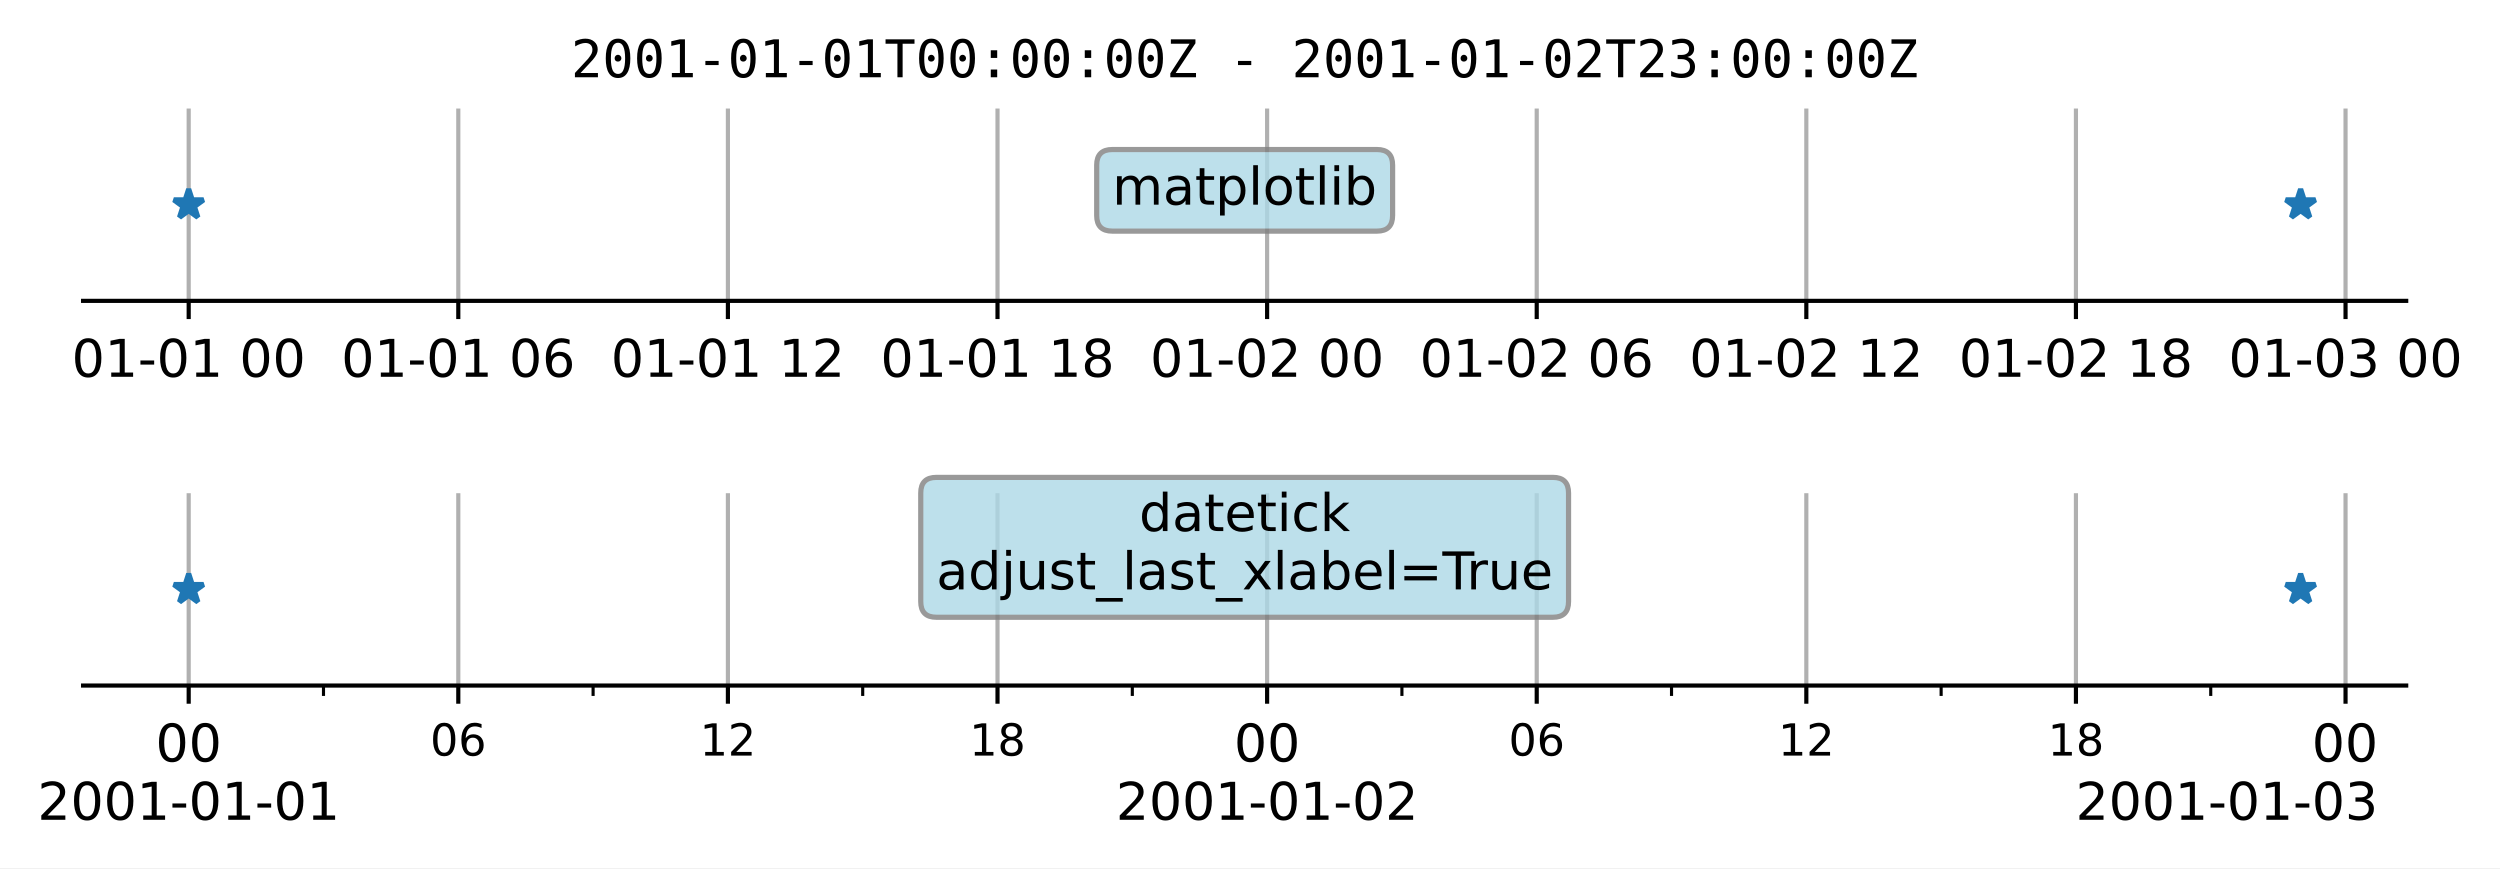
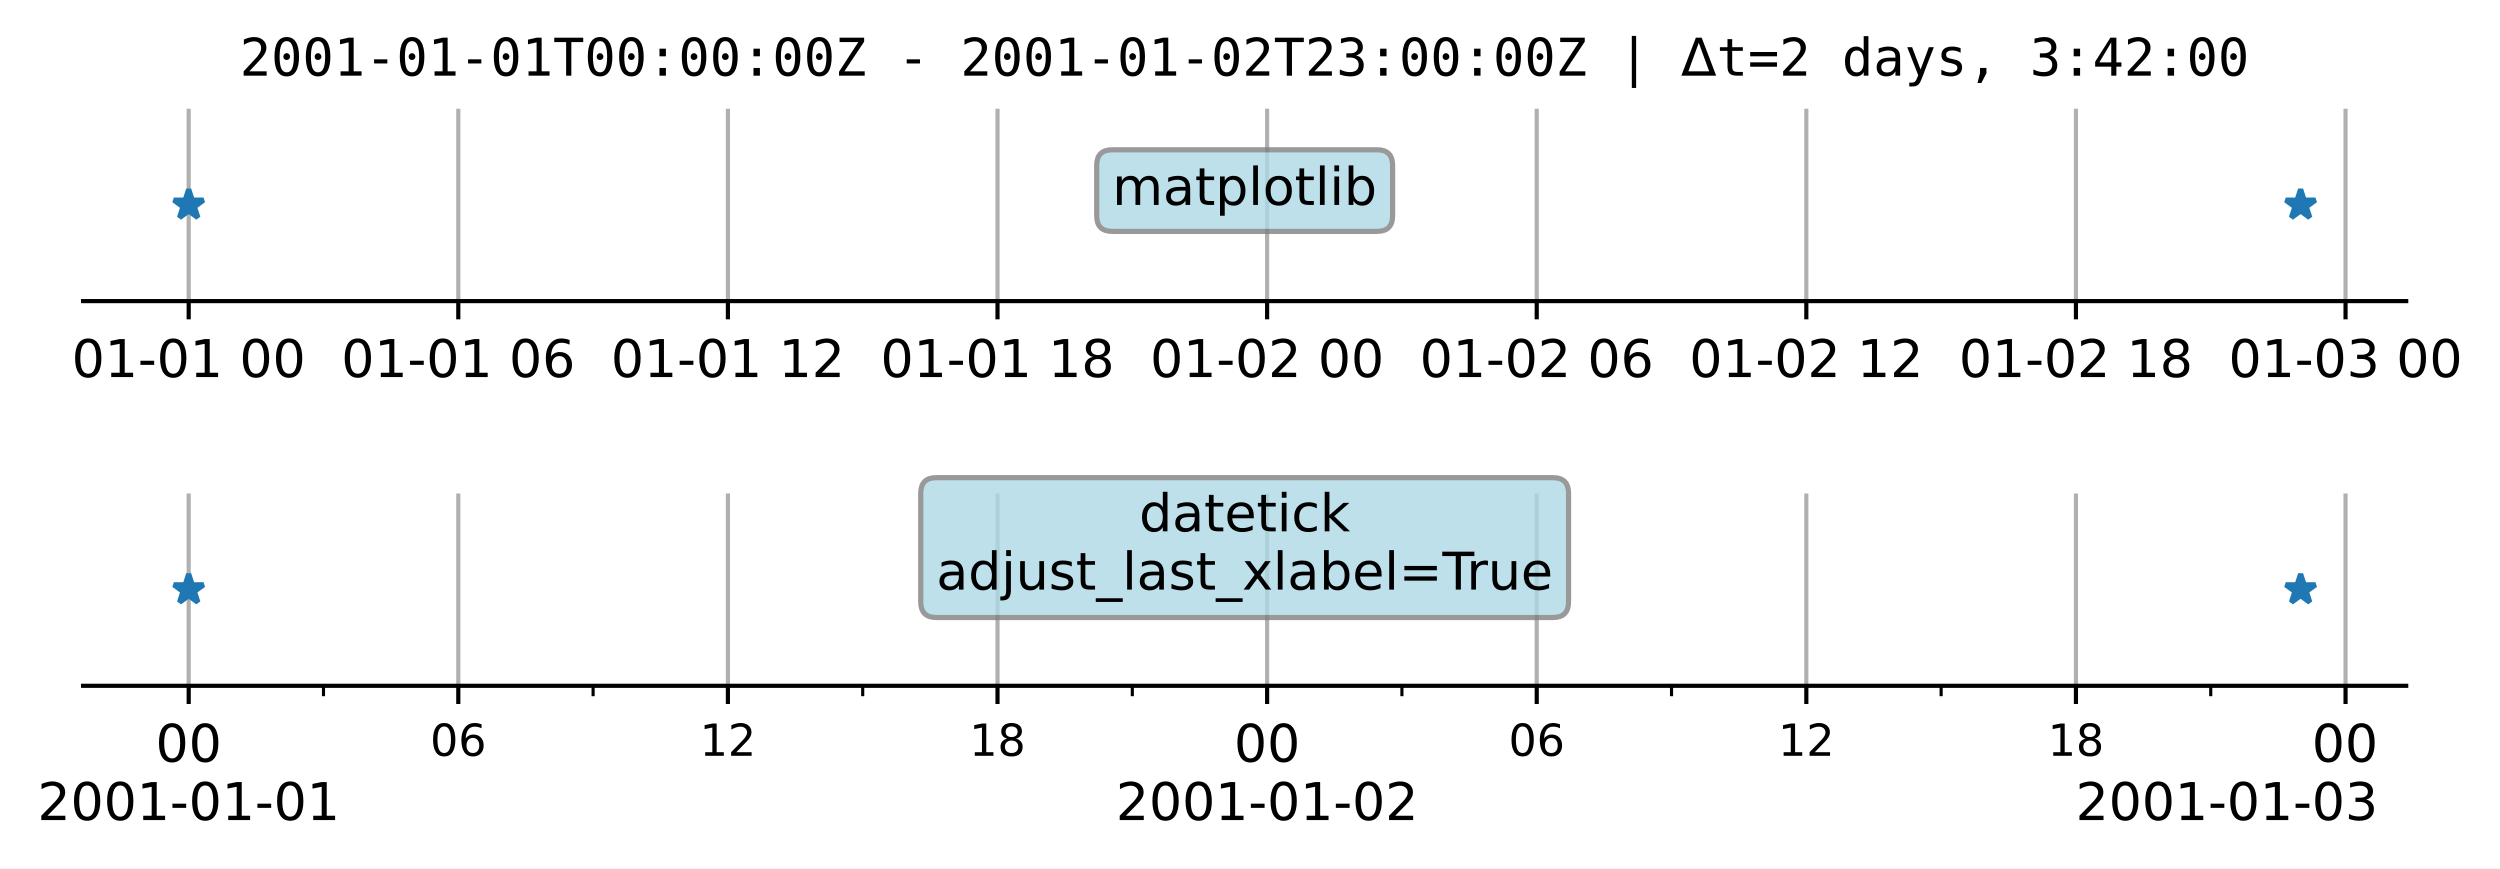
- <svg xmlns="http://www.w3.org/2000/svg" xmlns:xlink="http://www.w3.org/1999/xlink" width="480.391pt" height="166.808pt" viewBox="0 0 480.391 166.808" version="1.1">
+ <svg xmlns="http://www.w3.org/2000/svg" xmlns:xlink="http://www.w3.org/1999/xlink" width="480.391pt" height="166.856pt" viewBox="0 0 480.391 166.856" version="1.1">
  <defs>
    <style type="text/css">*{stroke-linejoin: round; stroke-linecap: butt}</style>
  </defs>
  <g id="figure_1">
    <g id="patch_1">
-       <path d="M 0 166.808  L 480.391 166.808  L 480.391 0  L 0 0  z " style="fill: #ffffff" />
+       <path d="M 0 166.856  L 480.391 166.856  L 480.391 0  L 0 0  z " style="fill: #ffffff" />
    </g>
    <g id="axes_1">
      <g id="patch_2">
-         <path d="M 15.967 57.812  L 462.367 57.812  L 462.367 20.852  L 15.967 20.852  z " style="fill: #ffffff" />
+         <path d="M 15.967 57.86  L 462.367 57.86  L 462.367 20.9  L 15.967 20.9  z " style="fill: #ffffff" />
      </g>
      <g id="matplotlib.axis_1">
        <g id="xtick_1">
          <g id="line2d_1">
-             <path d="M 36.258 57.812  L 36.258 20.852  " clip-path="url(#p4e90bf5b19)" style="fill: none; stroke: #b0b0b0; stroke-width: 0.8; stroke-linecap: square" />
+             <path d="M 36.258 57.86  L 36.258 20.9  " clip-path="url(#p1ca14f51c2)" style="fill: none; stroke: #b0b0b0; stroke-width: 0.8; stroke-linecap: square" />
          </g>
          <g id="line2d_2">
            <defs>
-               <path id="mcd9ff949bf" d="M 0 0  L 0 3.5  " style="stroke: #000000; stroke-width: 0.8" />
+               <path id="me206573036" d="M 0 0  L 0 3.5  " style="stroke: #000000; stroke-width: 0.8" />
            </defs>
            <g>
-               <use xlink:href="#mcd9ff949bf" x="36.258" y="57.812" style="stroke: #000000; stroke-width: 0.8" />
+               <use xlink:href="#me206573036" x="36.258" y="57.86" style="stroke: #000000; stroke-width: 0.8" />
            </g>
          </g>
          <g id="text_1">
-             <text style="font-size: 10px; font-family: 'DejaVu Sans', 'Bitstream Vera Sans', 'Computer Modern Sans Serif', 'Lucida Grande', 'Verdana', 'Geneva', 'Lucid', 'Arial', 'Helvetica', 'Avant Garde', sans-serif; text-anchor: middle" x="36.258" y="72.41" transform="rotate(-0 36.25781 72.41)">01-01 00</text>
+             <text style="font-size: 10px; font-family: 'DejaVu Sans', 'Bitstream Vera Sans', 'Computer Modern Sans Serif', 'Lucida Grande', 'Verdana', 'Geneva', 'Lucid', 'Arial', 'Helvetica', 'Avant Garde', sans-serif; text-anchor: middle" x="36.258" y="72.458" transform="rotate(-0 36.25781 72.45844)">01-01 00</text>
          </g>
        </g>
        <g id="xtick_2">
          <g id="line2d_3">
-             <path d="M 88.064 57.812  L 88.064 20.852  " clip-path="url(#p4e90bf5b19)" style="fill: none; stroke: #b0b0b0; stroke-width: 0.8; stroke-linecap: square" />
+             <path d="M 88.064 57.86  L 88.064 20.9  " clip-path="url(#p1ca14f51c2)" style="fill: none; stroke: #b0b0b0; stroke-width: 0.8; stroke-linecap: square" />
          </g>
          <g id="line2d_4">
            <g>
-               <use xlink:href="#mcd9ff949bf" x="88.064" y="57.812" style="stroke: #000000; stroke-width: 0.8" />
+               <use xlink:href="#me206573036" x="88.064" y="57.86" style="stroke: #000000; stroke-width: 0.8" />
            </g>
          </g>
          <g id="text_2">
-             <text style="font-size: 10px; font-family: 'DejaVu Sans', 'Bitstream Vera Sans', 'Computer Modern Sans Serif', 'Lucida Grande', 'Verdana', 'Geneva', 'Lucid', 'Arial', 'Helvetica', 'Avant Garde', sans-serif; text-anchor: middle" x="88.064" y="72.41" transform="rotate(-0 88.06439 72.41)">01-01 06</text>
+             <text style="font-size: 10px; font-family: 'DejaVu Sans', 'Bitstream Vera Sans', 'Computer Modern Sans Serif', 'Lucida Grande', 'Verdana', 'Geneva', 'Lucid', 'Arial', 'Helvetica', 'Avant Garde', sans-serif; text-anchor: middle" x="88.064" y="72.458" transform="rotate(-0 88.06439 72.45844)">01-01 06</text>
          </g>
        </g>
        <g id="xtick_3">
          <g id="line2d_5">
-             <path d="M 139.871 57.812  L 139.871 20.852  " clip-path="url(#p4e90bf5b19)" style="fill: none; stroke: #b0b0b0; stroke-width: 0.8; stroke-linecap: square" />
+             <path d="M 139.871 57.86  L 139.871 20.9  " clip-path="url(#p1ca14f51c2)" style="fill: none; stroke: #b0b0b0; stroke-width: 0.8; stroke-linecap: square" />
          </g>
          <g id="line2d_6">
            <g>
-               <use xlink:href="#mcd9ff949bf" x="139.871" y="57.812" style="stroke: #000000; stroke-width: 0.8" />
+               <use xlink:href="#me206573036" x="139.871" y="57.86" style="stroke: #000000; stroke-width: 0.8" />
            </g>
          </g>
          <g id="text_3">
-             <text style="font-size: 10px; font-family: 'DejaVu Sans', 'Bitstream Vera Sans', 'Computer Modern Sans Serif', 'Lucida Grande', 'Verdana', 'Geneva', 'Lucid', 'Arial', 'Helvetica', 'Avant Garde', sans-serif; text-anchor: middle" x="139.871" y="72.41" transform="rotate(-0 139.871 72.41)">01-01 12</text>
+             <text style="font-size: 10px; font-family: 'DejaVu Sans', 'Bitstream Vera Sans', 'Computer Modern Sans Serif', 'Lucida Grande', 'Verdana', 'Geneva', 'Lucid', 'Arial', 'Helvetica', 'Avant Garde', sans-serif; text-anchor: middle" x="139.871" y="72.458" transform="rotate(-0 139.871 72.45844)">01-01 12</text>
          </g>
        </g>
        <g id="xtick_4">
          <g id="line2d_7">
-             <path d="M 191.678 57.812  L 191.678 20.852  " clip-path="url(#p4e90bf5b19)" style="fill: none; stroke: #b0b0b0; stroke-width: 0.8; stroke-linecap: square" />
+             <path d="M 191.678 57.86  L 191.678 20.9  " clip-path="url(#p1ca14f51c2)" style="fill: none; stroke: #b0b0b0; stroke-width: 0.8; stroke-linecap: square" />
          </g>
          <g id="line2d_8">
            <g>
-               <use xlink:href="#mcd9ff949bf" x="191.678" y="57.812" style="stroke: #000000; stroke-width: 0.8" />
+               <use xlink:href="#me206573036" x="191.678" y="57.86" style="stroke: #000000; stroke-width: 0.8" />
            </g>
          </g>
          <g id="text_4">
-             <text style="font-size: 10px; font-family: 'DejaVu Sans', 'Bitstream Vera Sans', 'Computer Modern Sans Serif', 'Lucida Grande', 'Verdana', 'Geneva', 'Lucid', 'Arial', 'Helvetica', 'Avant Garde', sans-serif; text-anchor: middle" x="191.678" y="72.41" transform="rotate(-0 191.6775 72.41)">01-01 18</text>
+             <text style="font-size: 10px; font-family: 'DejaVu Sans', 'Bitstream Vera Sans', 'Computer Modern Sans Serif', 'Lucida Grande', 'Verdana', 'Geneva', 'Lucid', 'Arial', 'Helvetica', 'Avant Garde', sans-serif; text-anchor: middle" x="191.678" y="72.458" transform="rotate(-0 191.6775 72.45844)">01-01 18</text>
          </g>
        </g>
        <g id="xtick_5">
          <g id="line2d_9">
-             <path d="M 243.484 57.812  L 243.484 20.852  " clip-path="url(#p4e90bf5b19)" style="fill: none; stroke: #b0b0b0; stroke-width: 0.8; stroke-linecap: square" />
+             <path d="M 243.484 57.86  L 243.484 20.9  " clip-path="url(#p1ca14f51c2)" style="fill: none; stroke: #b0b0b0; stroke-width: 0.8; stroke-linecap: square" />
          </g>
          <g id="line2d_10">
            <g>
-               <use xlink:href="#mcd9ff949bf" x="243.484" y="57.812" style="stroke: #000000; stroke-width: 0.8" />
+               <use xlink:href="#me206573036" x="243.484" y="57.86" style="stroke: #000000; stroke-width: 0.8" />
            </g>
          </g>
          <g id="text_5">
-             <text style="font-size: 10px; font-family: 'DejaVu Sans', 'Bitstream Vera Sans', 'Computer Modern Sans Serif', 'Lucida Grande', 'Verdana', 'Geneva', 'Lucid', 'Arial', 'Helvetica', 'Avant Garde', sans-serif; text-anchor: middle" x="243.484" y="72.41" transform="rotate(-0 243.4841 72.41)">01-02 00</text>
+             <text style="font-size: 10px; font-family: 'DejaVu Sans', 'Bitstream Vera Sans', 'Computer Modern Sans Serif', 'Lucida Grande', 'Verdana', 'Geneva', 'Lucid', 'Arial', 'Helvetica', 'Avant Garde', sans-serif; text-anchor: middle" x="243.484" y="72.458" transform="rotate(-0 243.4841 72.45844)">01-02 00</text>
          </g>
        </g>
        <g id="xtick_6">
          <g id="line2d_11">
-             <path d="M 295.291 57.812  L 295.291 20.852  " clip-path="url(#p4e90bf5b19)" style="fill: none; stroke: #b0b0b0; stroke-width: 0.8; stroke-linecap: square" />
+             <path d="M 295.291 57.86  L 295.291 20.9  " clip-path="url(#p1ca14f51c2)" style="fill: none; stroke: #b0b0b0; stroke-width: 0.8; stroke-linecap: square" />
          </g>
          <g id="line2d_12">
            <g>
-               <use xlink:href="#mcd9ff949bf" x="295.291" y="57.812" style="stroke: #000000; stroke-width: 0.8" />
+               <use xlink:href="#me206573036" x="295.291" y="57.86" style="stroke: #000000; stroke-width: 0.8" />
            </g>
          </g>
          <g id="text_6">
-             <text style="font-size: 10px; font-family: 'DejaVu Sans', 'Bitstream Vera Sans', 'Computer Modern Sans Serif', 'Lucida Grande', 'Verdana', 'Geneva', 'Lucid', 'Arial', 'Helvetica', 'Avant Garde', sans-serif; text-anchor: middle" x="295.291" y="72.41" transform="rotate(-0 295.2907 72.41)">01-02 06</text>
+             <text style="font-size: 10px; font-family: 'DejaVu Sans', 'Bitstream Vera Sans', 'Computer Modern Sans Serif', 'Lucida Grande', 'Verdana', 'Geneva', 'Lucid', 'Arial', 'Helvetica', 'Avant Garde', sans-serif; text-anchor: middle" x="295.291" y="72.458" transform="rotate(-0 295.2907 72.45844)">01-02 06</text>
          </g>
        </g>
        <g id="xtick_7">
          <g id="line2d_13">
-             <path d="M 347.097 57.812  L 347.097 20.852  " clip-path="url(#p4e90bf5b19)" style="fill: none; stroke: #b0b0b0; stroke-width: 0.8; stroke-linecap: square" />
+             <path d="M 347.097 57.86  L 347.097 20.9  " clip-path="url(#p1ca14f51c2)" style="fill: none; stroke: #b0b0b0; stroke-width: 0.8; stroke-linecap: square" />
          </g>
          <g id="line2d_14">
            <g>
-               <use xlink:href="#mcd9ff949bf" x="347.097" y="57.812" style="stroke: #000000; stroke-width: 0.8" />
+               <use xlink:href="#me206573036" x="347.097" y="57.86" style="stroke: #000000; stroke-width: 0.8" />
            </g>
          </g>
          <g id="text_7">
-             <text style="font-size: 10px; font-family: 'DejaVu Sans', 'Bitstream Vera Sans', 'Computer Modern Sans Serif', 'Lucida Grande', 'Verdana', 'Geneva', 'Lucid', 'Arial', 'Helvetica', 'Avant Garde', sans-serif; text-anchor: middle" x="347.097" y="72.41" transform="rotate(-0 347.0973 72.41)">01-02 12</text>
+             <text style="font-size: 10px; font-family: 'DejaVu Sans', 'Bitstream Vera Sans', 'Computer Modern Sans Serif', 'Lucida Grande', 'Verdana', 'Geneva', 'Lucid', 'Arial', 'Helvetica', 'Avant Garde', sans-serif; text-anchor: middle" x="347.097" y="72.458" transform="rotate(-0 347.0973 72.45844)">01-02 12</text>
          </g>
        </g>
        <g id="xtick_8">
          <g id="line2d_15">
-             <path d="M 398.904 57.812  L 398.904 20.852  " clip-path="url(#p4e90bf5b19)" style="fill: none; stroke: #b0b0b0; stroke-width: 0.8; stroke-linecap: square" />
+             <path d="M 398.904 57.86  L 398.904 20.9  " clip-path="url(#p1ca14f51c2)" style="fill: none; stroke: #b0b0b0; stroke-width: 0.8; stroke-linecap: square" />
          </g>
          <g id="line2d_16">
            <g>
-               <use xlink:href="#mcd9ff949bf" x="398.904" y="57.812" style="stroke: #000000; stroke-width: 0.8" />
+               <use xlink:href="#me206573036" x="398.904" y="57.86" style="stroke: #000000; stroke-width: 0.8" />
            </g>
          </g>
          <g id="text_8">
-             <text style="font-size: 10px; font-family: 'DejaVu Sans', 'Bitstream Vera Sans', 'Computer Modern Sans Serif', 'Lucida Grande', 'Verdana', 'Geneva', 'Lucid', 'Arial', 'Helvetica', 'Avant Garde', sans-serif; text-anchor: middle" x="398.904" y="72.41" transform="rotate(-0 398.9038 72.41)">01-02 18</text>
+             <text style="font-size: 10px; font-family: 'DejaVu Sans', 'Bitstream Vera Sans', 'Computer Modern Sans Serif', 'Lucida Grande', 'Verdana', 'Geneva', 'Lucid', 'Arial', 'Helvetica', 'Avant Garde', sans-serif; text-anchor: middle" x="398.904" y="72.458" transform="rotate(-0 398.9038 72.45844)">01-02 18</text>
          </g>
        </g>
        <g id="xtick_9">
          <g id="line2d_17">
-             <path d="M 450.71 57.812  L 450.71 20.852  " clip-path="url(#p4e90bf5b19)" style="fill: none; stroke: #b0b0b0; stroke-width: 0.8; stroke-linecap: square" />
+             <path d="M 450.71 57.86  L 450.71 20.9  " clip-path="url(#p1ca14f51c2)" style="fill: none; stroke: #b0b0b0; stroke-width: 0.8; stroke-linecap: square" />
          </g>
          <g id="line2d_18">
            <g>
-               <use xlink:href="#mcd9ff949bf" x="450.71" y="57.812" style="stroke: #000000; stroke-width: 0.8" />
+               <use xlink:href="#me206573036" x="450.71" y="57.86" style="stroke: #000000; stroke-width: 0.8" />
            </g>
          </g>
          <g id="text_9">
-             <text style="font-size: 10px; font-family: 'DejaVu Sans', 'Bitstream Vera Sans', 'Computer Modern Sans Serif', 'Lucida Grande', 'Verdana', 'Geneva', 'Lucid', 'Arial', 'Helvetica', 'Avant Garde', sans-serif; text-anchor: middle" x="450.71" y="72.41" transform="rotate(-0 450.7104 72.41)">01-03 00</text>
+             <text style="font-size: 10px; font-family: 'DejaVu Sans', 'Bitstream Vera Sans', 'Computer Modern Sans Serif', 'Lucida Grande', 'Verdana', 'Geneva', 'Lucid', 'Arial', 'Helvetica', 'Avant Garde', sans-serif; text-anchor: middle" x="450.71" y="72.458" transform="rotate(-0 450.7104 72.45844)">01-03 00</text>
          </g>
        </g>
      </g>
      <g id="line2d_19">
        <defs>
-           <path id="mf0f4fda1cc" d="M 0 -3  L -0.674 -0.927  L -2.853 -0.927  L -1.09 0.354  L -1.763 2.427  L -0 1.146  L 1.763 2.427  L 1.09 0.354  L 2.853 -0.927  L 0.674 -0.927  z " style="stroke: #1f77b4; stroke-linejoin: bevel" />
+           <path id="m851ee61638" d="M 0 -3  L -0.674 -0.927  L -2.853 -0.927  L -1.09 0.354  L -1.763 2.427  L -0 1.146  L 1.763 2.427  L 1.09 0.354  L 2.853 -0.927  L 0.674 -0.927  z " style="stroke: #1f77b4; stroke-linejoin: bevel" />
        </defs>
-         <g clip-path="url(#p4e90bf5b19)">
-           <use xlink:href="#mf0f4fda1cc" x="36.258" y="39.332" style="fill: #1f77b4; stroke: #1f77b4; stroke-linejoin: bevel" />
-           <use xlink:href="#mf0f4fda1cc" x="442.076" y="39.332" style="fill: #1f77b4; stroke: #1f77b4; stroke-linejoin: bevel" />
+         <g clip-path="url(#p1ca14f51c2)">
+           <use xlink:href="#m851ee61638" x="36.258" y="39.38" style="fill: #1f77b4; stroke: #1f77b4; stroke-linejoin: bevel" />
+           <use xlink:href="#m851ee61638" x="442.076" y="39.38" style="fill: #1f77b4; stroke: #1f77b4; stroke-linejoin: bevel" />
        </g>
      </g>
      <g id="patch_3">
-         <path d="M 15.967 57.812  L 462.367 57.812  " style="fill: none; stroke: #000000; stroke-width: 0.8; stroke-linejoin: miter; stroke-linecap: square" />
+         <path d="M 15.967 57.86  L 462.367 57.86  " style="fill: none; stroke: #000000; stroke-width: 0.8; stroke-linejoin: miter; stroke-linecap: square" />
      </g>
      <g id="text_10">
        <g id="patch_4">
-           <path d="M 213.737 44.411  L 264.597 44.411  Q 267.597 44.411 267.597 41.411  L 267.597 31.733  Q 267.597 28.733 264.597 28.733  L 213.737 28.733  Q 210.737 28.733 210.737 31.733  L 210.737 41.411  Q 210.737 44.411 213.737 44.411  z " style="fill: #add8e6; opacity: 0.8; stroke: #808080; stroke-linejoin: miter" />
-         </g>
-         <text style="font-size: 10px; font-family: 'DejaVu Sans', 'Bitstream Vera Sans', 'Computer Modern Sans Serif', 'Lucida Grande', 'Verdana', 'Geneva', 'Lucid', 'Arial', 'Helvetica', 'Avant Garde', sans-serif; text-anchor: middle" x="239.167" y="39.332" transform="rotate(-0 239.1669 39.33156)">matplotlib</text>
+           <path d="M 213.737 44.46  L 264.597 44.46  Q 267.597 44.46 267.597 41.46  L 267.597 31.782  Q 267.597 28.782 264.597 28.782  L 213.737 28.782  Q 210.737 28.782 210.737 31.782  L 210.737 41.46  Q 210.737 44.46 213.737 44.46  z " style="fill: #add8e6; opacity: 0.8; stroke: #808080; stroke-linejoin: miter" />
+         </g>
+         <text style="font-size: 10px; font-family: 'DejaVu Sans', 'Bitstream Vera Sans', 'Computer Modern Sans Serif', 'Lucida Grande', 'Verdana', 'Geneva', 'Lucid', 'Arial', 'Helvetica', 'Avant Garde', sans-serif; text-anchor: middle" x="239.167" y="39.38" transform="rotate(-0 239.1669 39.38)">matplotlib</text>
      </g>
      <g id="text_11">
-         <text style="font-size: 10px; font-family: 'DejaVu Sans Mono', 'Bitstream Vera Sans Mono', 'Computer Modern Typewriter', 'Andale Mono', 'Nimbus Mono L', 'Courier New', 'Courier', 'Fixed', 'Terminal', monospace; text-anchor: middle" x="239.167" y="14.852" transform="rotate(-0 239.1669 14.85156)">2001-01-01T00:00:00Z - 2001-01-02T23:00:00Z</text>
+         <g transform="translate(46.0669 14.9)">
+           <text>
+             <tspan x="0" y="-0.359" style="font-size: 10px; font-family: 'DejaVu Sans Mono'">2</tspan>
+             <tspan x="6.021" y="-0.359" style="font-size: 10px; font-family: 'DejaVu Sans Mono'">0</tspan>
+             <tspan x="12.041" y="-0.359" style="font-size: 10px; font-family: 'DejaVu Sans Mono'">0</tspan>
+             <tspan x="18.062" y="-0.359" style="font-size: 10px; font-family: 'DejaVu Sans Mono'">1</tspan>
+             <tspan x="24.082" y="-0.359" style="font-size: 10px; font-family: 'DejaVu Sans Mono'">-</tspan>
+             <tspan x="30.103" y="-0.359" style="font-size: 10px; font-family: 'DejaVu Sans Mono'">0</tspan>
+             <tspan x="36.123" y="-0.359" style="font-size: 10px; font-family: 'DejaVu Sans Mono'">1</tspan>
+             <tspan x="42.144" y="-0.359" style="font-size: 10px; font-family: 'DejaVu Sans Mono'">-</tspan>
+             <tspan x="48.164" y="-0.359" style="font-size: 10px; font-family: 'DejaVu Sans Mono'">0</tspan>
+             <tspan x="54.185" y="-0.359" style="font-size: 10px; font-family: 'DejaVu Sans Mono'">1</tspan>
+             <tspan x="60.205" y="-0.359" style="font-size: 10px; font-family: 'DejaVu Sans Mono'">T</tspan>
+             <tspan x="66.226" y="-0.359" style="font-size: 10px; font-family: 'DejaVu Sans Mono'">0</tspan>
+             <tspan x="72.246" y="-0.359" style="font-size: 10px; font-family: 'DejaVu Sans Mono'">0</tspan>
+             <tspan x="78.267" y="-0.359" style="font-size: 10px; font-family: 'DejaVu Sans Mono'">:</tspan>
+             <tspan x="84.287" y="-0.359" style="font-size: 10px; font-family: 'DejaVu Sans Mono'">0</tspan>
+             <tspan x="90.308" y="-0.359" style="font-size: 10px; font-family: 'DejaVu Sans Mono'">0</tspan>
+             <tspan x="96.328" y="-0.359" style="font-size: 10px; font-family: 'DejaVu Sans Mono'">:</tspan>
+             <tspan x="102.349" y="-0.359" style="font-size: 10px; font-family: 'DejaVu Sans Mono'">0</tspan>
+             <tspan x="108.369" y="-0.359" style="font-size: 10px; font-family: 'DejaVu Sans Mono'">0</tspan>
+             <tspan x="114.39" y="-0.359" style="font-size: 10px; font-family: 'DejaVu Sans Mono'">Z</tspan>
+             <tspan x="120.41" y="-0.359" style="font-size: 10px; font-family: 'DejaVu Sans Mono'"> </tspan>
+             <tspan x="126.431" y="-0.359" style="font-size: 10px; font-family: 'DejaVu Sans Mono'">-</tspan>
+             <tspan x="132.451" y="-0.359" style="font-size: 10px; font-family: 'DejaVu Sans Mono'"> </tspan>
+             <tspan x="138.472" y="-0.359" style="font-size: 10px; font-family: 'DejaVu Sans Mono'">2</tspan>
+             <tspan x="144.492" y="-0.359" style="font-size: 10px; font-family: 'DejaVu Sans Mono'">0</tspan>
+             <tspan x="150.513" y="-0.359" style="font-size: 10px; font-family: 'DejaVu Sans Mono'">0</tspan>
+             <tspan x="156.533" y="-0.359" style="font-size: 10px; font-family: 'DejaVu Sans Mono'">1</tspan>
+             <tspan x="162.554" y="-0.359" style="font-size: 10px; font-family: 'DejaVu Sans Mono'">-</tspan>
+             <tspan x="168.574" y="-0.359" style="font-size: 10px; font-family: 'DejaVu Sans Mono'">0</tspan>
+             <tspan x="174.595" y="-0.359" style="font-size: 10px; font-family: 'DejaVu Sans Mono'">1</tspan>
+             <tspan x="180.615" y="-0.359" style="font-size: 10px; font-family: 'DejaVu Sans Mono'">-</tspan>
+             <tspan x="186.636" y="-0.359" style="font-size: 10px; font-family: 'DejaVu Sans Mono'">0</tspan>
+             <tspan x="192.656" y="-0.359" style="font-size: 10px; font-family: 'DejaVu Sans Mono'">2</tspan>
+             <tspan x="198.677" y="-0.359" style="font-size: 10px; font-family: 'DejaVu Sans Mono'">T</tspan>
+             <tspan x="204.697" y="-0.359" style="font-size: 10px; font-family: 'DejaVu Sans Mono'">2</tspan>
+             <tspan x="210.718" y="-0.359" style="font-size: 10px; font-family: 'DejaVu Sans Mono'">3</tspan>
+             <tspan x="216.738" y="-0.359" style="font-size: 10px; font-family: 'DejaVu Sans Mono'">:</tspan>
+             <tspan x="222.759" y="-0.359" style="font-size: 10px; font-family: 'DejaVu Sans Mono'">0</tspan>
+             <tspan x="228.779" y="-0.359" style="font-size: 10px; font-family: 'DejaVu Sans Mono'">0</tspan>
+             <tspan x="234.8" y="-0.359" style="font-size: 10px; font-family: 'DejaVu Sans Mono'">:</tspan>
+             <tspan x="240.82" y="-0.359" style="font-size: 10px; font-family: 'DejaVu Sans Mono'">0</tspan>
+             <tspan x="246.841" y="-0.359" style="font-size: 10px; font-family: 'DejaVu Sans Mono'">0</tspan>
+             <tspan x="252.861" y="-0.359" style="font-size: 10px; font-family: 'DejaVu Sans Mono'">Z</tspan>
+             <tspan x="258.882" y="-0.359" style="font-size: 10px; font-family: 'DejaVu Sans Mono'"> </tspan>
+             <tspan x="264.902" y="-0.359" style="font-size: 10px; font-family: 'DejaVu Sans Mono'">|</tspan>
+             <tspan x="270.923" y="-0.359" style="font-size: 10px; font-family: 'DejaVu Sans Mono'"> </tspan>
+             <tspan x="283.784" y="-0.359" style="font-size: 10px; font-family: 'DejaVu Sans Mono'">t</tspan>
+             <tspan x="289.805" y="-0.359" style="font-size: 10px; font-family: 'DejaVu Sans Mono'">=</tspan>
+             <tspan x="295.825" y="-0.359" style="font-size: 10px; font-family: 'DejaVu Sans Mono'">2</tspan>
+             <tspan x="301.846" y="-0.359" style="font-size: 10px; font-family: 'DejaVu Sans Mono'"> </tspan>
+             <tspan x="307.866" y="-0.359" style="font-size: 10px; font-family: 'DejaVu Sans Mono'">d</tspan>
+             <tspan x="313.887" y="-0.359" style="font-size: 10px; font-family: 'DejaVu Sans Mono'">a</tspan>
+             <tspan x="319.907" y="-0.359" style="font-size: 10px; font-family: 'DejaVu Sans Mono'">y</tspan>
+             <tspan x="325.928" y="-0.359" style="font-size: 10px; font-family: 'DejaVu Sans Mono'">s</tspan>
+             <tspan x="331.948" y="-0.359" style="font-size: 10px; font-family: 'DejaVu Sans Mono'">,</tspan>
+             <tspan x="337.969" y="-0.359" style="font-size: 10px; font-family: 'DejaVu Sans Mono'"> </tspan>
+             <tspan x="343.989" y="-0.359" style="font-size: 10px; font-family: 'DejaVu Sans Mono'">3</tspan>
+             <tspan x="350.01" y="-0.359" style="font-size: 10px; font-family: 'DejaVu Sans Mono'">:</tspan>
+             <tspan x="356.03" y="-0.359" style="font-size: 10px; font-family: 'DejaVu Sans Mono'">4</tspan>
+             <tspan x="362.051" y="-0.359" style="font-size: 10px; font-family: 'DejaVu Sans Mono'">2</tspan>
+             <tspan x="368.071" y="-0.359" style="font-size: 10px; font-family: 'DejaVu Sans Mono'">:</tspan>
+             <tspan x="374.092" y="-0.359" style="font-size: 10px; font-family: 'DejaVu Sans Mono'">0</tspan>
+             <tspan x="380.112" y="-0.359" style="font-size: 10px; font-family: 'DejaVu Sans Mono'">0</tspan>
+             <tspan x="276.943" y="-0.359" style="font-size: 10px; font-family: 'DejaVu Sans'">Δ</tspan>
+           </text>
+         </g>
      </g>
    </g>
    <g id="axes_2">
      <g id="patch_5">
-         <path d="M 15.967 131.732  L 462.367 131.732  L 462.367 94.772  L 15.967 94.772  z " style="fill: #ffffff" />
+         <path d="M 15.967 131.78  L 462.367 131.78  L 462.367 94.82  L 15.967 94.82  z " style="fill: #ffffff" />
      </g>
      <g id="matplotlib.axis_2">
        <g id="xtick_10">
          <g id="line2d_20">
-             <path d="M 36.258 131.732  L 36.258 94.772  " clip-path="url(#p21d870f31b)" style="fill: none; stroke: #b0b0b0; stroke-width: 0.8; stroke-linecap: square" />
+             <path d="M 36.258 131.78  L 36.258 94.82  " clip-path="url(#pbe48d11a78)" style="fill: none; stroke: #b0b0b0; stroke-width: 0.8; stroke-linecap: square" />
          </g>
          <g id="line2d_21">
            <g>
-               <use xlink:href="#mcd9ff949bf" x="36.258" y="131.732" style="stroke: #000000; stroke-width: 0.8" />
+               <use xlink:href="#me206573036" x="36.258" y="131.78" style="stroke: #000000; stroke-width: 0.8" />
            </g>
          </g>
          <g id="text_12">
-             <text style="font-size: 10px; font-family: 'DejaVu Sans', 'Bitstream Vera Sans', 'Computer Modern Sans Serif', 'Lucida Grande', 'Verdana', 'Geneva', 'Lucid', 'Arial', 'Helvetica', 'Avant Garde', sans-serif" transform="translate(29.89531 146.33)">00</text>
-             <text style="font-size: 10px; font-family: 'DejaVu Sans', 'Bitstream Vera Sans', 'Computer Modern Sans Serif', 'Lucida Grande', 'Verdana', 'Geneva', 'Lucid', 'Arial', 'Helvetica', 'Avant Garde', sans-serif" transform="translate(7.2 157.5278)">2001-01-01</text>
+             <text style="font-size: 10px; font-family: 'DejaVu Sans', 'Bitstream Vera Sans', 'Computer Modern Sans Serif', 'Lucida Grande', 'Verdana', 'Geneva', 'Lucid', 'Arial', 'Helvetica', 'Avant Garde', sans-serif" transform="translate(29.89531 146.3784)">00</text>
+             <text style="font-size: 10px; font-family: 'DejaVu Sans', 'Bitstream Vera Sans', 'Computer Modern Sans Serif', 'Lucida Grande', 'Verdana', 'Geneva', 'Lucid', 'Arial', 'Helvetica', 'Avant Garde', sans-serif" transform="translate(7.2 157.5762)">2001-01-01</text>
          </g>
        </g>
        <g id="xtick_11">
          <g id="line2d_22">
-             <path d="M 88.064 131.732  L 88.064 94.772  " clip-path="url(#p21d870f31b)" style="fill: none; stroke: #b0b0b0; stroke-width: 0.8; stroke-linecap: square" />
+             <path d="M 88.064 131.78  L 88.064 94.82  " clip-path="url(#pbe48d11a78)" style="fill: none; stroke: #b0b0b0; stroke-width: 0.8; stroke-linecap: square" />
          </g>
          <g id="line2d_23">
            <g>
-               <use xlink:href="#mcd9ff949bf" x="88.064" y="131.732" style="stroke: #000000; stroke-width: 0.8" />
+               <use xlink:href="#me206573036" x="88.064" y="131.78" style="stroke: #000000; stroke-width: 0.8" />
            </g>
          </g>
          <g id="text_13">
-             <text style="font-size: 8.5px; font-family: 'DejaVu Sans', 'Bitstream Vera Sans', 'Computer Modern Sans Serif', 'Lucida Grande', 'Verdana', 'Geneva', 'Lucid', 'Arial', 'Helvetica', 'Avant Garde', sans-serif; text-anchor: middle" x="88.064" y="145.19" transform="rotate(-0 88.06439 145.1902)">06</text>
+             <text style="font-size: 8.5px; font-family: 'DejaVu Sans', 'Bitstream Vera Sans', 'Computer Modern Sans Serif', 'Lucida Grande', 'Verdana', 'Geneva', 'Lucid', 'Arial', 'Helvetica', 'Avant Garde', sans-serif; text-anchor: middle" x="88.064" y="145.239" transform="rotate(-0 88.06439 145.2387)">06</text>
          </g>
        </g>
        <g id="xtick_12">
          <g id="line2d_24">
-             <path d="M 139.871 131.732  L 139.871 94.772  " clip-path="url(#p21d870f31b)" style="fill: none; stroke: #b0b0b0; stroke-width: 0.8; stroke-linecap: square" />
+             <path d="M 139.871 131.78  L 139.871 94.82  " clip-path="url(#pbe48d11a78)" style="fill: none; stroke: #b0b0b0; stroke-width: 0.8; stroke-linecap: square" />
          </g>
          <g id="line2d_25">
            <g>
-               <use xlink:href="#mcd9ff949bf" x="139.871" y="131.732" style="stroke: #000000; stroke-width: 0.8" />
+               <use xlink:href="#me206573036" x="139.871" y="131.78" style="stroke: #000000; stroke-width: 0.8" />
            </g>
          </g>
          <g id="text_14">
-             <text style="font-size: 8.5px; font-family: 'DejaVu Sans', 'Bitstream Vera Sans', 'Computer Modern Sans Serif', 'Lucida Grande', 'Verdana', 'Geneva', 'Lucid', 'Arial', 'Helvetica', 'Avant Garde', sans-serif; text-anchor: middle" x="139.871" y="145.19" transform="rotate(-0 139.871 145.1902)">12</text>
+             <text style="font-size: 8.5px; font-family: 'DejaVu Sans', 'Bitstream Vera Sans', 'Computer Modern Sans Serif', 'Lucida Grande', 'Verdana', 'Geneva', 'Lucid', 'Arial', 'Helvetica', 'Avant Garde', sans-serif; text-anchor: middle" x="139.871" y="145.239" transform="rotate(-0 139.871 145.2387)">12</text>
          </g>
        </g>
        <g id="xtick_13">
          <g id="line2d_26">
-             <path d="M 191.678 131.732  L 191.678 94.772  " clip-path="url(#p21d870f31b)" style="fill: none; stroke: #b0b0b0; stroke-width: 0.8; stroke-linecap: square" />
+             <path d="M 191.678 131.78  L 191.678 94.82  " clip-path="url(#pbe48d11a78)" style="fill: none; stroke: #b0b0b0; stroke-width: 0.8; stroke-linecap: square" />
          </g>
          <g id="line2d_27">
            <g>
-               <use xlink:href="#mcd9ff949bf" x="191.678" y="131.732" style="stroke: #000000; stroke-width: 0.8" />
+               <use xlink:href="#me206573036" x="191.678" y="131.78" style="stroke: #000000; stroke-width: 0.8" />
            </g>
          </g>
          <g id="text_15">
-             <text style="font-size: 8.5px; font-family: 'DejaVu Sans', 'Bitstream Vera Sans', 'Computer Modern Sans Serif', 'Lucida Grande', 'Verdana', 'Geneva', 'Lucid', 'Arial', 'Helvetica', 'Avant Garde', sans-serif; text-anchor: middle" x="191.678" y="145.19" transform="rotate(-0 191.6775 145.1902)">18</text>
+             <text style="font-size: 8.5px; font-family: 'DejaVu Sans', 'Bitstream Vera Sans', 'Computer Modern Sans Serif', 'Lucida Grande', 'Verdana', 'Geneva', 'Lucid', 'Arial', 'Helvetica', 'Avant Garde', sans-serif; text-anchor: middle" x="191.678" y="145.239" transform="rotate(-0 191.6775 145.2387)">18</text>
          </g>
        </g>
        <g id="xtick_14">
          <g id="line2d_28">
-             <path d="M 243.484 131.732  L 243.484 94.772  " clip-path="url(#p21d870f31b)" style="fill: none; stroke: #b0b0b0; stroke-width: 0.8; stroke-linecap: square" />
+             <path d="M 243.484 131.78  L 243.484 94.82  " clip-path="url(#pbe48d11a78)" style="fill: none; stroke: #b0b0b0; stroke-width: 0.8; stroke-linecap: square" />
          </g>
          <g id="line2d_29">
            <g>
-               <use xlink:href="#mcd9ff949bf" x="243.484" y="131.732" style="stroke: #000000; stroke-width: 0.8" />
+               <use xlink:href="#me206573036" x="243.484" y="131.78" style="stroke: #000000; stroke-width: 0.8" />
            </g>
          </g>
          <g id="text_16">
-             <text style="font-size: 10px; font-family: 'DejaVu Sans', 'Bitstream Vera Sans', 'Computer Modern Sans Serif', 'Lucida Grande', 'Verdana', 'Geneva', 'Lucid', 'Arial', 'Helvetica', 'Avant Garde', sans-serif" transform="translate(237.1216 146.33)">00</text>
-             <text style="font-size: 10px; font-family: 'DejaVu Sans', 'Bitstream Vera Sans', 'Computer Modern Sans Serif', 'Lucida Grande', 'Verdana', 'Geneva', 'Lucid', 'Arial', 'Helvetica', 'Avant Garde', sans-serif" transform="translate(214.4263 157.5278)">2001-01-02</text>
+             <text style="font-size: 10px; font-family: 'DejaVu Sans', 'Bitstream Vera Sans', 'Computer Modern Sans Serif', 'Lucida Grande', 'Verdana', 'Geneva', 'Lucid', 'Arial', 'Helvetica', 'Avant Garde', sans-serif" transform="translate(237.1216 146.3784)">00</text>
+             <text style="font-size: 10px; font-family: 'DejaVu Sans', 'Bitstream Vera Sans', 'Computer Modern Sans Serif', 'Lucida Grande', 'Verdana', 'Geneva', 'Lucid', 'Arial', 'Helvetica', 'Avant Garde', sans-serif" transform="translate(214.4263 157.5762)">2001-01-02</text>
          </g>
        </g>
        <g id="xtick_15">
          <g id="line2d_30">
-             <path d="M 295.291 131.732  L 295.291 94.772  " clip-path="url(#p21d870f31b)" style="fill: none; stroke: #b0b0b0; stroke-width: 0.8; stroke-linecap: square" />
+             <path d="M 295.291 131.78  L 295.291 94.82  " clip-path="url(#pbe48d11a78)" style="fill: none; stroke: #b0b0b0; stroke-width: 0.8; stroke-linecap: square" />
          </g>
          <g id="line2d_31">
            <g>
-               <use xlink:href="#mcd9ff949bf" x="295.291" y="131.732" style="stroke: #000000; stroke-width: 0.8" />
+               <use xlink:href="#me206573036" x="295.291" y="131.78" style="stroke: #000000; stroke-width: 0.8" />
            </g>
          </g>
          <g id="text_17">
-             <text style="font-size: 8.5px; font-family: 'DejaVu Sans', 'Bitstream Vera Sans', 'Computer Modern Sans Serif', 'Lucida Grande', 'Verdana', 'Geneva', 'Lucid', 'Arial', 'Helvetica', 'Avant Garde', sans-serif; text-anchor: middle" x="295.291" y="145.19" transform="rotate(-0 295.2907 145.1902)">06</text>
+             <text style="font-size: 8.5px; font-family: 'DejaVu Sans', 'Bitstream Vera Sans', 'Computer Modern Sans Serif', 'Lucida Grande', 'Verdana', 'Geneva', 'Lucid', 'Arial', 'Helvetica', 'Avant Garde', sans-serif; text-anchor: middle" x="295.291" y="145.239" transform="rotate(-0 295.2907 145.2387)">06</text>
          </g>
        </g>
        <g id="xtick_16">
          <g id="line2d_32">
-             <path d="M 347.097 131.732  L 347.097 94.772  " clip-path="url(#p21d870f31b)" style="fill: none; stroke: #b0b0b0; stroke-width: 0.8; stroke-linecap: square" />
+             <path d="M 347.097 131.78  L 347.097 94.82  " clip-path="url(#pbe48d11a78)" style="fill: none; stroke: #b0b0b0; stroke-width: 0.8; stroke-linecap: square" />
          </g>
          <g id="line2d_33">
            <g>
-               <use xlink:href="#mcd9ff949bf" x="347.097" y="131.732" style="stroke: #000000; stroke-width: 0.8" />
+               <use xlink:href="#me206573036" x="347.097" y="131.78" style="stroke: #000000; stroke-width: 0.8" />
            </g>
          </g>
          <g id="text_18">
-             <text style="font-size: 8.5px; font-family: 'DejaVu Sans', 'Bitstream Vera Sans', 'Computer Modern Sans Serif', 'Lucida Grande', 'Verdana', 'Geneva', 'Lucid', 'Arial', 'Helvetica', 'Avant Garde', sans-serif; text-anchor: middle" x="347.097" y="145.19" transform="rotate(-0 347.0973 145.1902)">12</text>
+             <text style="font-size: 8.5px; font-family: 'DejaVu Sans', 'Bitstream Vera Sans', 'Computer Modern Sans Serif', 'Lucida Grande', 'Verdana', 'Geneva', 'Lucid', 'Arial', 'Helvetica', 'Avant Garde', sans-serif; text-anchor: middle" x="347.097" y="145.239" transform="rotate(-0 347.0973 145.2387)">12</text>
          </g>
        </g>
        <g id="xtick_17">
          <g id="line2d_34">
-             <path d="M 398.904 131.732  L 398.904 94.772  " clip-path="url(#p21d870f31b)" style="fill: none; stroke: #b0b0b0; stroke-width: 0.8; stroke-linecap: square" />
+             <path d="M 398.904 131.78  L 398.904 94.82  " clip-path="url(#pbe48d11a78)" style="fill: none; stroke: #b0b0b0; stroke-width: 0.8; stroke-linecap: square" />
          </g>
          <g id="line2d_35">
            <g>
-               <use xlink:href="#mcd9ff949bf" x="398.904" y="131.732" style="stroke: #000000; stroke-width: 0.8" />
+               <use xlink:href="#me206573036" x="398.904" y="131.78" style="stroke: #000000; stroke-width: 0.8" />
            </g>
          </g>
          <g id="text_19">
-             <text style="font-size: 8.5px; font-family: 'DejaVu Sans', 'Bitstream Vera Sans', 'Computer Modern Sans Serif', 'Lucida Grande', 'Verdana', 'Geneva', 'Lucid', 'Arial', 'Helvetica', 'Avant Garde', sans-serif; text-anchor: middle" x="398.904" y="145.19" transform="rotate(-0 398.9038 145.1902)">18</text>
+             <text style="font-size: 8.5px; font-family: 'DejaVu Sans', 'Bitstream Vera Sans', 'Computer Modern Sans Serif', 'Lucida Grande', 'Verdana', 'Geneva', 'Lucid', 'Arial', 'Helvetica', 'Avant Garde', sans-serif; text-anchor: middle" x="398.904" y="145.239" transform="rotate(-0 398.9038 145.2387)">18</text>
          </g>
        </g>
        <g id="xtick_18">
          <g id="line2d_36">
-             <path d="M 450.71 131.732  L 450.71 94.772  " clip-path="url(#p21d870f31b)" style="fill: none; stroke: #b0b0b0; stroke-width: 0.8; stroke-linecap: square" />
+             <path d="M 450.71 131.78  L 450.71 94.82  " clip-path="url(#pbe48d11a78)" style="fill: none; stroke: #b0b0b0; stroke-width: 0.8; stroke-linecap: square" />
          </g>
          <g id="line2d_37">
            <g>
-               <use xlink:href="#mcd9ff949bf" x="450.71" y="131.732" style="stroke: #000000; stroke-width: 0.8" />
+               <use xlink:href="#me206573036" x="450.71" y="131.78" style="stroke: #000000; stroke-width: 0.8" />
            </g>
          </g>
          <g id="text_20">
-             <text style="font-size: 10px; font-family: 'DejaVu Sans', 'Bitstream Vera Sans', 'Computer Modern Sans Serif', 'Lucida Grande', 'Verdana', 'Geneva', 'Lucid', 'Arial', 'Helvetica', 'Avant Garde', sans-serif" transform="translate(444.2354 146.33)">00</text>
-             <text style="font-size: 10px; font-family: 'DejaVu Sans', 'Bitstream Vera Sans', 'Computer Modern Sans Serif', 'Lucida Grande', 'Verdana', 'Geneva', 'Lucid', 'Arial', 'Helvetica', 'Avant Garde', sans-serif" transform="translate(398.8448 157.5278)">2001-01-03</text>
+             <text style="font-size: 10px; font-family: 'DejaVu Sans', 'Bitstream Vera Sans', 'Computer Modern Sans Serif', 'Lucida Grande', 'Verdana', 'Geneva', 'Lucid', 'Arial', 'Helvetica', 'Avant Garde', sans-serif" transform="translate(444.2354 146.3784)">00</text>
+             <text style="font-size: 10px; font-family: 'DejaVu Sans', 'Bitstream Vera Sans', 'Computer Modern Sans Serif', 'Lucida Grande', 'Verdana', 'Geneva', 'Lucid', 'Arial', 'Helvetica', 'Avant Garde', sans-serif" transform="translate(398.8448 157.5762)">2001-01-03</text>
          </g>
        </g>
        <g id="xtick_19">
          <g id="line2d_38">
            <defs>
-               <path id="md3c80a36f2" d="M 0 0  L 0 2  " style="stroke: #000000; stroke-width: 0.6" />
+               <path id="m7ca45245b8" d="M 0 0  L 0 2  " style="stroke: #000000; stroke-width: 0.6" />
            </defs>
            <g>
-               <use xlink:href="#md3c80a36f2" x="62.161" y="131.732" style="stroke: #000000; stroke-width: 0.6" />
+               <use xlink:href="#m7ca45245b8" x="62.161" y="131.78" style="stroke: #000000; stroke-width: 0.6" />
            </g>
          </g>
        </g>
        <g id="xtick_20">
          <g id="line2d_39">
            <g>
-               <use xlink:href="#md3c80a36f2" x="113.968" y="131.732" style="stroke: #000000; stroke-width: 0.6" />
+               <use xlink:href="#m7ca45245b8" x="113.968" y="131.78" style="stroke: #000000; stroke-width: 0.6" />
            </g>
          </g>
        </g>
        <g id="xtick_21">
          <g id="line2d_40">
            <g>
-               <use xlink:href="#md3c80a36f2" x="165.774" y="131.732" style="stroke: #000000; stroke-width: 0.6" />
+               <use xlink:href="#m7ca45245b8" x="165.774" y="131.78" style="stroke: #000000; stroke-width: 0.6" />
            </g>
          </g>
        </g>
        <g id="xtick_22">
          <g id="line2d_41">
            <g>
-               <use xlink:href="#md3c80a36f2" x="217.581" y="131.732" style="stroke: #000000; stroke-width: 0.6" />
+               <use xlink:href="#m7ca45245b8" x="217.581" y="131.78" style="stroke: #000000; stroke-width: 0.6" />
            </g>
          </g>
        </g>
        <g id="xtick_23">
          <g id="line2d_42">
            <g>
-               <use xlink:href="#md3c80a36f2" x="269.387" y="131.732" style="stroke: #000000; stroke-width: 0.6" />
+               <use xlink:href="#m7ca45245b8" x="269.387" y="131.78" style="stroke: #000000; stroke-width: 0.6" />
            </g>
          </g>
        </g>
        <g id="xtick_24">
          <g id="line2d_43">
            <g>
-               <use xlink:href="#md3c80a36f2" x="321.194" y="131.732" style="stroke: #000000; stroke-width: 0.6" />
+               <use xlink:href="#m7ca45245b8" x="321.194" y="131.78" style="stroke: #000000; stroke-width: 0.6" />
            </g>
          </g>
        </g>
        <g id="xtick_25">
          <g id="line2d_44">
            <g>
-               <use xlink:href="#md3c80a36f2" x="373.001" y="131.732" style="stroke: #000000; stroke-width: 0.6" />
+               <use xlink:href="#m7ca45245b8" x="373.001" y="131.78" style="stroke: #000000; stroke-width: 0.6" />
            </g>
          </g>
        </g>
        <g id="xtick_26">
          <g id="line2d_45">
            <g>
-               <use xlink:href="#md3c80a36f2" x="424.807" y="131.732" style="stroke: #000000; stroke-width: 0.6" />
+               <use xlink:href="#m7ca45245b8" x="424.807" y="131.78" style="stroke: #000000; stroke-width: 0.6" />
            </g>
          </g>
        </g>
      </g>
      <g id="line2d_46">
-         <g clip-path="url(#p21d870f31b)">
-           <use xlink:href="#mf0f4fda1cc" x="36.258" y="113.252" style="fill: #1f77b4; stroke: #1f77b4; stroke-linejoin: bevel" />
-           <use xlink:href="#mf0f4fda1cc" x="442.076" y="113.252" style="fill: #1f77b4; stroke: #1f77b4; stroke-linejoin: bevel" />
+         <g clip-path="url(#pbe48d11a78)">
+           <use xlink:href="#m851ee61638" x="36.258" y="113.3" style="fill: #1f77b4; stroke: #1f77b4; stroke-linejoin: bevel" />
+           <use xlink:href="#m851ee61638" x="442.076" y="113.3" style="fill: #1f77b4; stroke: #1f77b4; stroke-linejoin: bevel" />
        </g>
      </g>
      <g id="patch_6">
-         <path d="M 15.967 131.732  L 462.367 131.732  " style="fill: none; stroke: #000000; stroke-width: 0.8; stroke-linejoin: miter; stroke-linecap: square" />
+         <path d="M 15.967 131.78  L 462.367 131.78  " style="fill: none; stroke: #000000; stroke-width: 0.8; stroke-linejoin: miter; stroke-linecap: square" />
      </g>
      <g id="text_21">
        <g id="patch_7">
-           <path d="M 179.929 118.609  L 298.405 118.609  Q 301.405 118.609 301.405 115.609  L 301.405 94.733  Q 301.405 91.733 298.405 91.733  L 179.929 91.733  Q 176.929 91.733 176.929 94.733  L 176.929 115.609  Q 176.929 118.609 179.929 118.609  z " style="fill: #add8e6; opacity: 0.8; stroke: #808080; stroke-linejoin: miter" />
-         </g>
-         <text style="font-size: 10px; font-family: 'DejaVu Sans', 'Bitstream Vera Sans', 'Computer Modern Sans Serif', 'Lucida Grande', 'Verdana', 'Geneva', 'Lucid', 'Arial', 'Helvetica', 'Avant Garde', sans-serif" transform="translate(218.8982 102.0537)">datetick</text>
-         <text style="font-size: 10px; font-family: 'DejaVu Sans', 'Bitstream Vera Sans', 'Computer Modern Sans Serif', 'Lucida Grande', 'Verdana', 'Geneva', 'Lucid', 'Arial', 'Helvetica', 'Avant Garde', sans-serif" transform="translate(179.9286 113.2516)">adjust_last_xlabel=True</text>
+           <path d="M 179.929 118.658  L 298.405 118.658  Q 301.405 118.658 301.405 115.658  L 301.405 94.782  Q 301.405 91.782 298.405 91.782  L 179.929 91.782  Q 176.929 91.782 176.929 94.782  L 176.929 115.658  Q 176.929 118.658 179.929 118.658  z " style="fill: #add8e6; opacity: 0.8; stroke: #808080; stroke-linejoin: miter" />
+         </g>
+         <text style="font-size: 10px; font-family: 'DejaVu Sans', 'Bitstream Vera Sans', 'Computer Modern Sans Serif', 'Lucida Grande', 'Verdana', 'Geneva', 'Lucid', 'Arial', 'Helvetica', 'Avant Garde', sans-serif" transform="translate(218.8982 102.1022)">datetick</text>
+         <text style="font-size: 10px; font-family: 'DejaVu Sans', 'Bitstream Vera Sans', 'Computer Modern Sans Serif', 'Lucida Grande', 'Verdana', 'Geneva', 'Lucid', 'Arial', 'Helvetica', 'Avant Garde', sans-serif" transform="translate(179.9286 113.3)">adjust_last_xlabel=True</text>
      </g>
    </g>
  </g>
  <defs>
-     <clipPath id="p4e90bf5b19">
-       <rect x="15.967" y="20.852" width="446.4" height="36.96" />
+     <clipPath id="p1ca14f51c2">
+       <rect x="15.967" y="20.9" width="446.4" height="36.96" />
    </clipPath>
-     <clipPath id="p21d870f31b">
-       <rect x="15.967" y="94.772" width="446.4" height="36.96" />
+     <clipPath id="pbe48d11a78">
+       <rect x="15.967" y="94.82" width="446.4" height="36.96" />
    </clipPath>
  </defs>
</svg>
